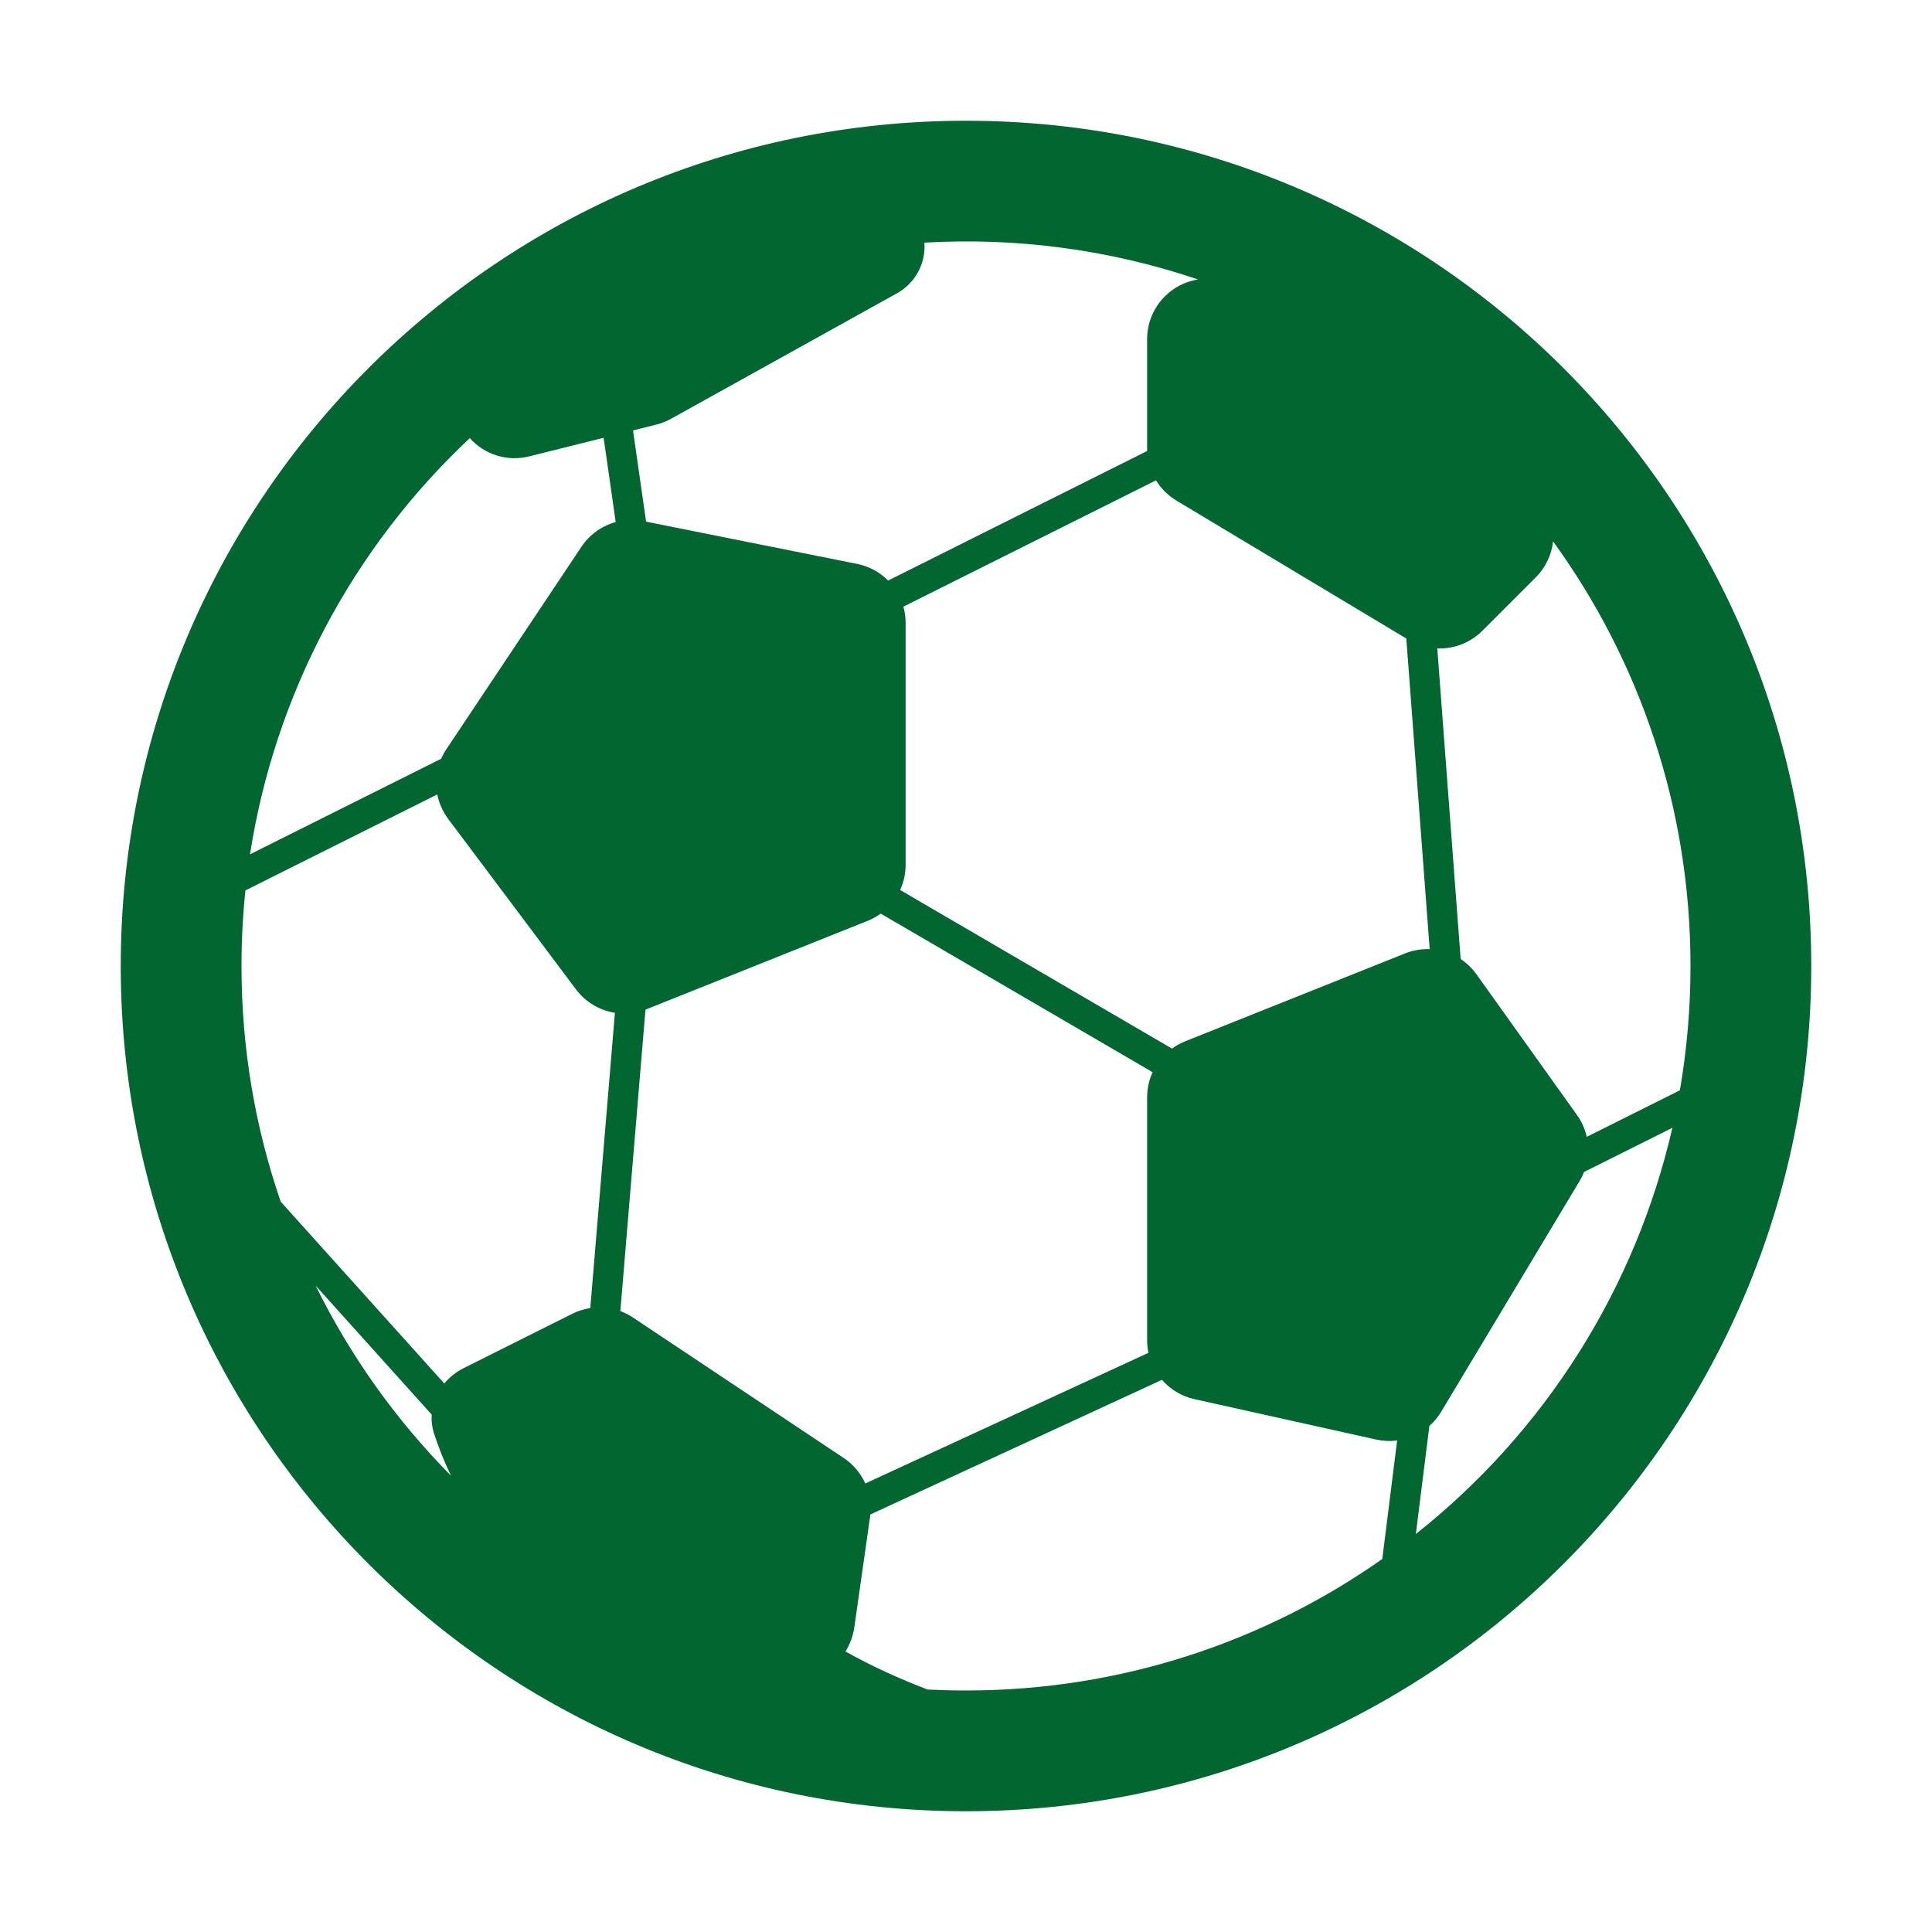
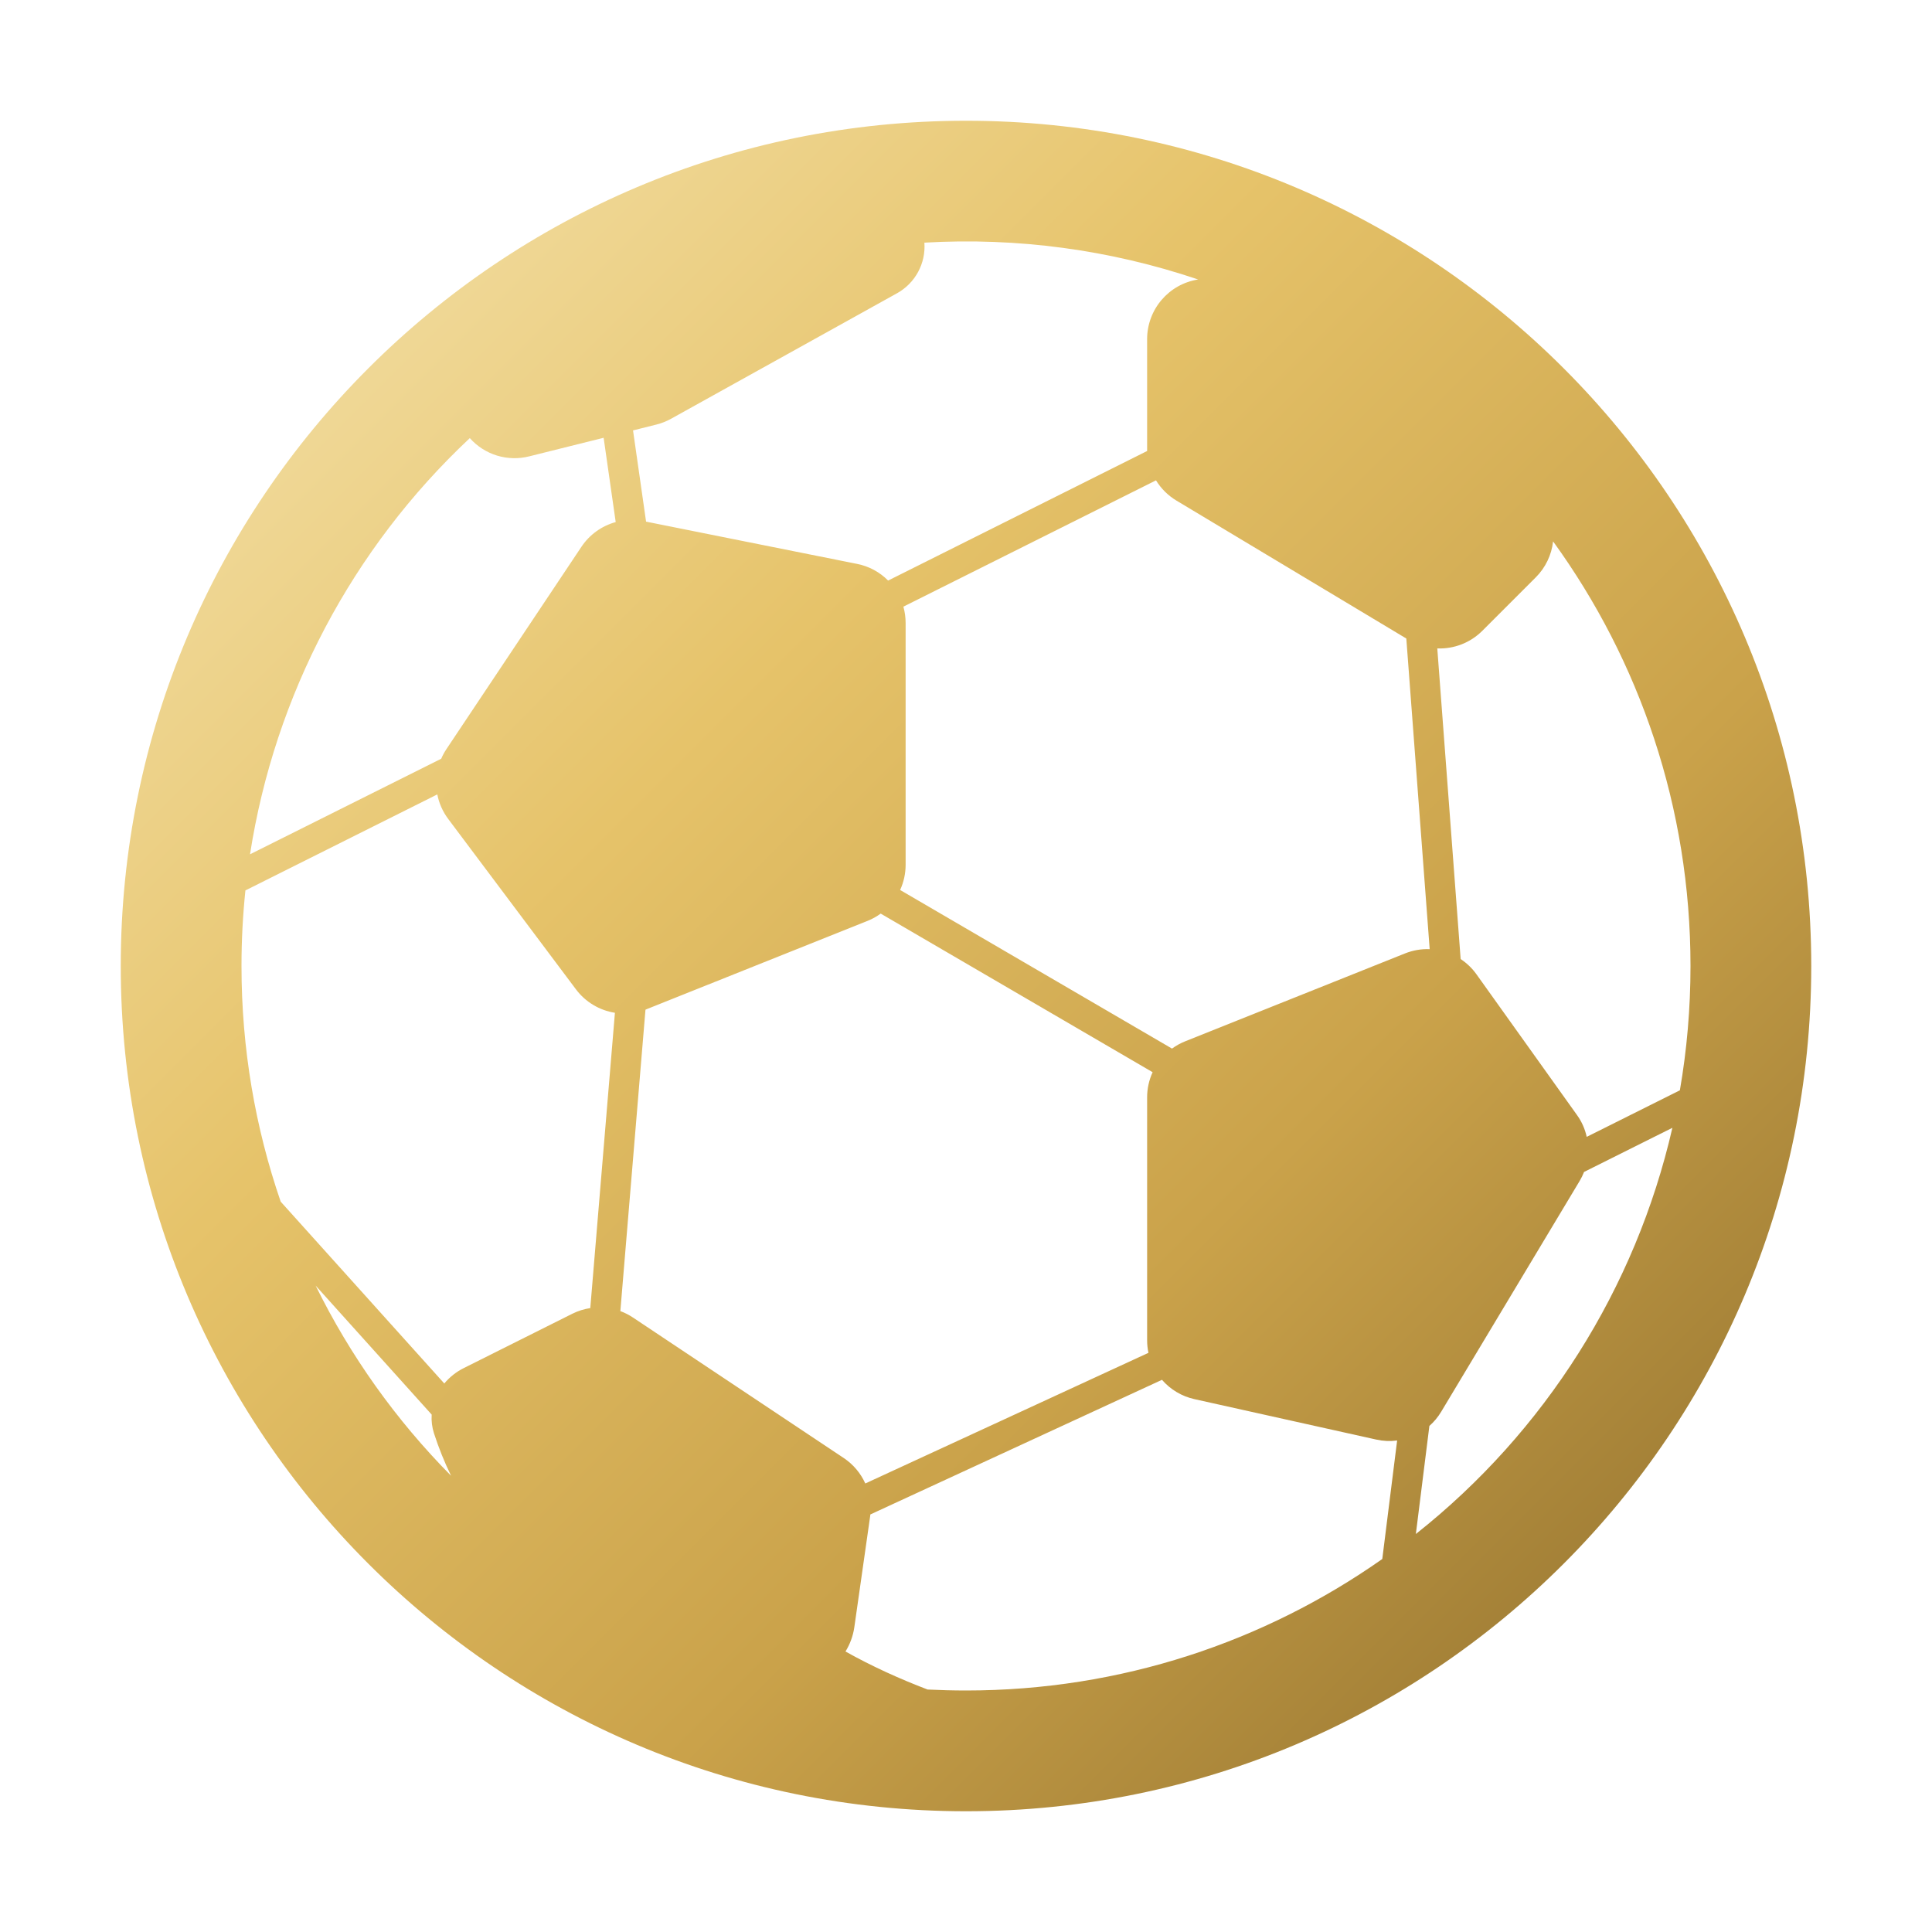
<svg xmlns="http://www.w3.org/2000/svg" width="200" height="200" viewBox="0 0 32 32">
-   <path fill="#026630" d="M2 16C2 8.268 8.268 2 16 2s14 6.268 14 14s-6.268 14-14 14S2 23.732 2 16ZM15.311 4.02a.885.885 0 0 1-.453.837l-3.743 2.079a1 1 0 0 1-.243.096l-.387.097l.216 1.511l3.495.7a.99.99 0 0 1 .514.276L19 7.47V5.617a1 1 0 0 1 .845-.988a11.987 11.987 0 0 0-4.534-.61Zm-7.53 3.237a11.975 11.975 0 0 0-3.64 6.893l3.167-1.583a.98.98 0 0 1 .084-.156L9.63 9.057a1 1 0 0 1 .568-.41l-.2-1.396l-1.23.307a.99.99 0 0 1-.986-.301Zm-3.716 7.49c-.043.41-.065.827-.065 1.248v.01c0 1.364.229 2.676.649 3.898l2.71 3.012a.995.995 0 0 1 .324-.256l1.798-.9a.999.999 0 0 1 .296-.093l.408-4.891a1 1 0 0 1-.645-.388l-2.115-2.821a.998.998 0 0 1-.182-.408l-3.178 1.59ZM7.15 23.43l-1.922-2.136a12.032 12.032 0 0 0 2.243 3.149a5.407 5.407 0 0 1-.283-.703a.828.828 0 0 1-.038-.31ZM16 28c2.566 0 4.944-.806 6.895-2.178l.246-1.963a.998.998 0 0 1-.345-.015l-3.013-.67a.997.997 0 0 1-.537-.32l-4.83 2.23a1.086 1.086 0 0 1-.005.04l-.261 1.83c-.021.144-.072.28-.146.4c.439.246.899.454 1.36.63c.21.01.422.016.636.016Zm7.675-4.382l-.224 1.79A12.002 12.002 0 0 0 27.7 18.68l-1.463.731a1 1 0 0 1-.074.151l-2.292 3.82a1 1 0 0 1-.196.236Zm2.606-4.788l1.543-.771c.116-.67.176-1.357.176-2.059c0-2.627-.844-5.057-2.276-7.033a.998.998 0 0 1-.287.596l-.885.885a1 1 0 0 1-.746.292l.387 5.145a1 1 0 0 1 .263.254l1.663 2.328c.08.11.134.235.162.363Zm-15.59-2.106l-.416 4.992a1 1 0 0 1 .208.106l3.493 2.328a1 1 0 0 1 .356.421l4.69-2.164a1.003 1.003 0 0 1-.022-.21v-4.02a1 1 0 0 1 .091-.418l-4.504-2.627a1 1 0 0 1-.216.12l-3.66 1.463l-.02.009Zm4.218-1.983l4.503 2.627a1 1 0 0 1 .217-.12l3.642-1.456a.997.997 0 0 1 .409-.071l-.387-5.145l-3.808-2.285a1 1 0 0 1-.338-.335l-4.184 2.092c.024.087.037.178.037.272v4.003a1 1 0 0 1-.091.418Z" />
+   <defs>
+     <linearGradient id="premiumGold" x1="0%" y1="0%" x2="100%" y2="100%">
+       <stop offset="0%" stop-color="#f6e6b4" />
+       <stop offset="35%" stop-color="#e6c36a" />
+       <stop offset="65%" stop-color="#caa24a" />
+       <stop offset="100%" stop-color="#8a6a2a" />
+     </linearGradient>
+   </defs>
+   <path fill="url(#premiumGold)" d="M2 16C2 8.268 8.268 2 16 2s14 6.268 14 14s-6.268 14-14 14S2 23.732 2 16ZM15.311 4.02a.885.885 0 0 1-.453.837l-3.743 2.079a1 1 0 0 1-.243.096l-.387.097l.216 1.511l3.495.7a.99.99 0 0 1 .514.276L19 7.47V5.617a1 1 0 0 1 .845-.988a11.987 11.987 0 0 0-4.534-.61Zm-7.53 3.237a11.975 11.975 0 0 0-3.64 6.893l3.167-1.583a.98.98 0 0 1 .084-.156L9.63 9.057a1 1 0 0 1 .568-.41l-.2-1.396l-1.23.307a.99.99 0 0 1-.986-.301Zm-3.716 7.49c-.043.41-.065.827-.065 1.248v.01c0 1.364.229 2.676.649 3.898l2.71 3.012a.995.995 0 0 1 .324-.256l1.798-.9a.999.999 0 0 1 .296-.093l.408-4.891a1 1 0 0 1-.645-.388l-2.115-2.821a.998.998 0 0 1-.182-.408l-3.178 1.59ZM7.15 23.43l-1.922-2.136a12.032 12.032 0 0 0 2.243 3.149a5.407 5.407 0 0 1-.283-.703a.828.828 0 0 1-.038-.31ZM16 28c2.566 0 4.944-.806 6.895-2.178l.246-1.963a.998.998 0 0 1-.345-.015l-3.013-.67a.997.997 0 0 1-.537-.32l-4.83 2.23a1.086 1.086 0 0 1-.005.04l-.261 1.83c-.021.144-.072.28-.146.4c.439.246.899.454 1.36.63c.21.01.422.016.636.016Zm7.675-4.382l-.224 1.79A12.002 12.002 0 0 0 27.7 18.68l-1.463.731a1 1 0 0 1-.074.151l-2.292 3.82a1 1 0 0 1-.196.236Zm2.606-4.788l1.543-.771c.116-.67.176-1.357.176-2.059c0-2.627-.844-5.057-2.276-7.033a.998.998 0 0 1-.287.596l-.885.885a1 1 0 0 1-.746.292l.387 5.145a1 1 0 0 1 .263.254l1.663 2.328c.08.11.134.235.162.363Zm-15.59-2.106l-.416 4.992a1 1 0 0 1 .208.106l3.493 2.328a1 1 0 0 1 .356.421l4.69-2.164a1.003 1.003 0 0 1-.022-.21v-4.02a1 1 0 0 1 .091-.418l-4.504-2.627a1 1 0 0 1-.216.12l-3.66 1.463l-.02.009Zm4.218-1.983l4.503 2.627a1 1 0 0 1 .217-.12l3.642-1.456a.997.997 0 0 1 .409-.071l-.387-5.145l-3.808-2.285a1 1 0 0 1-.338-.335l-4.184 2.092c.024.087.037.178.037.272v4.003a1 1 0 0 1-.091.418Z" />
</svg>
